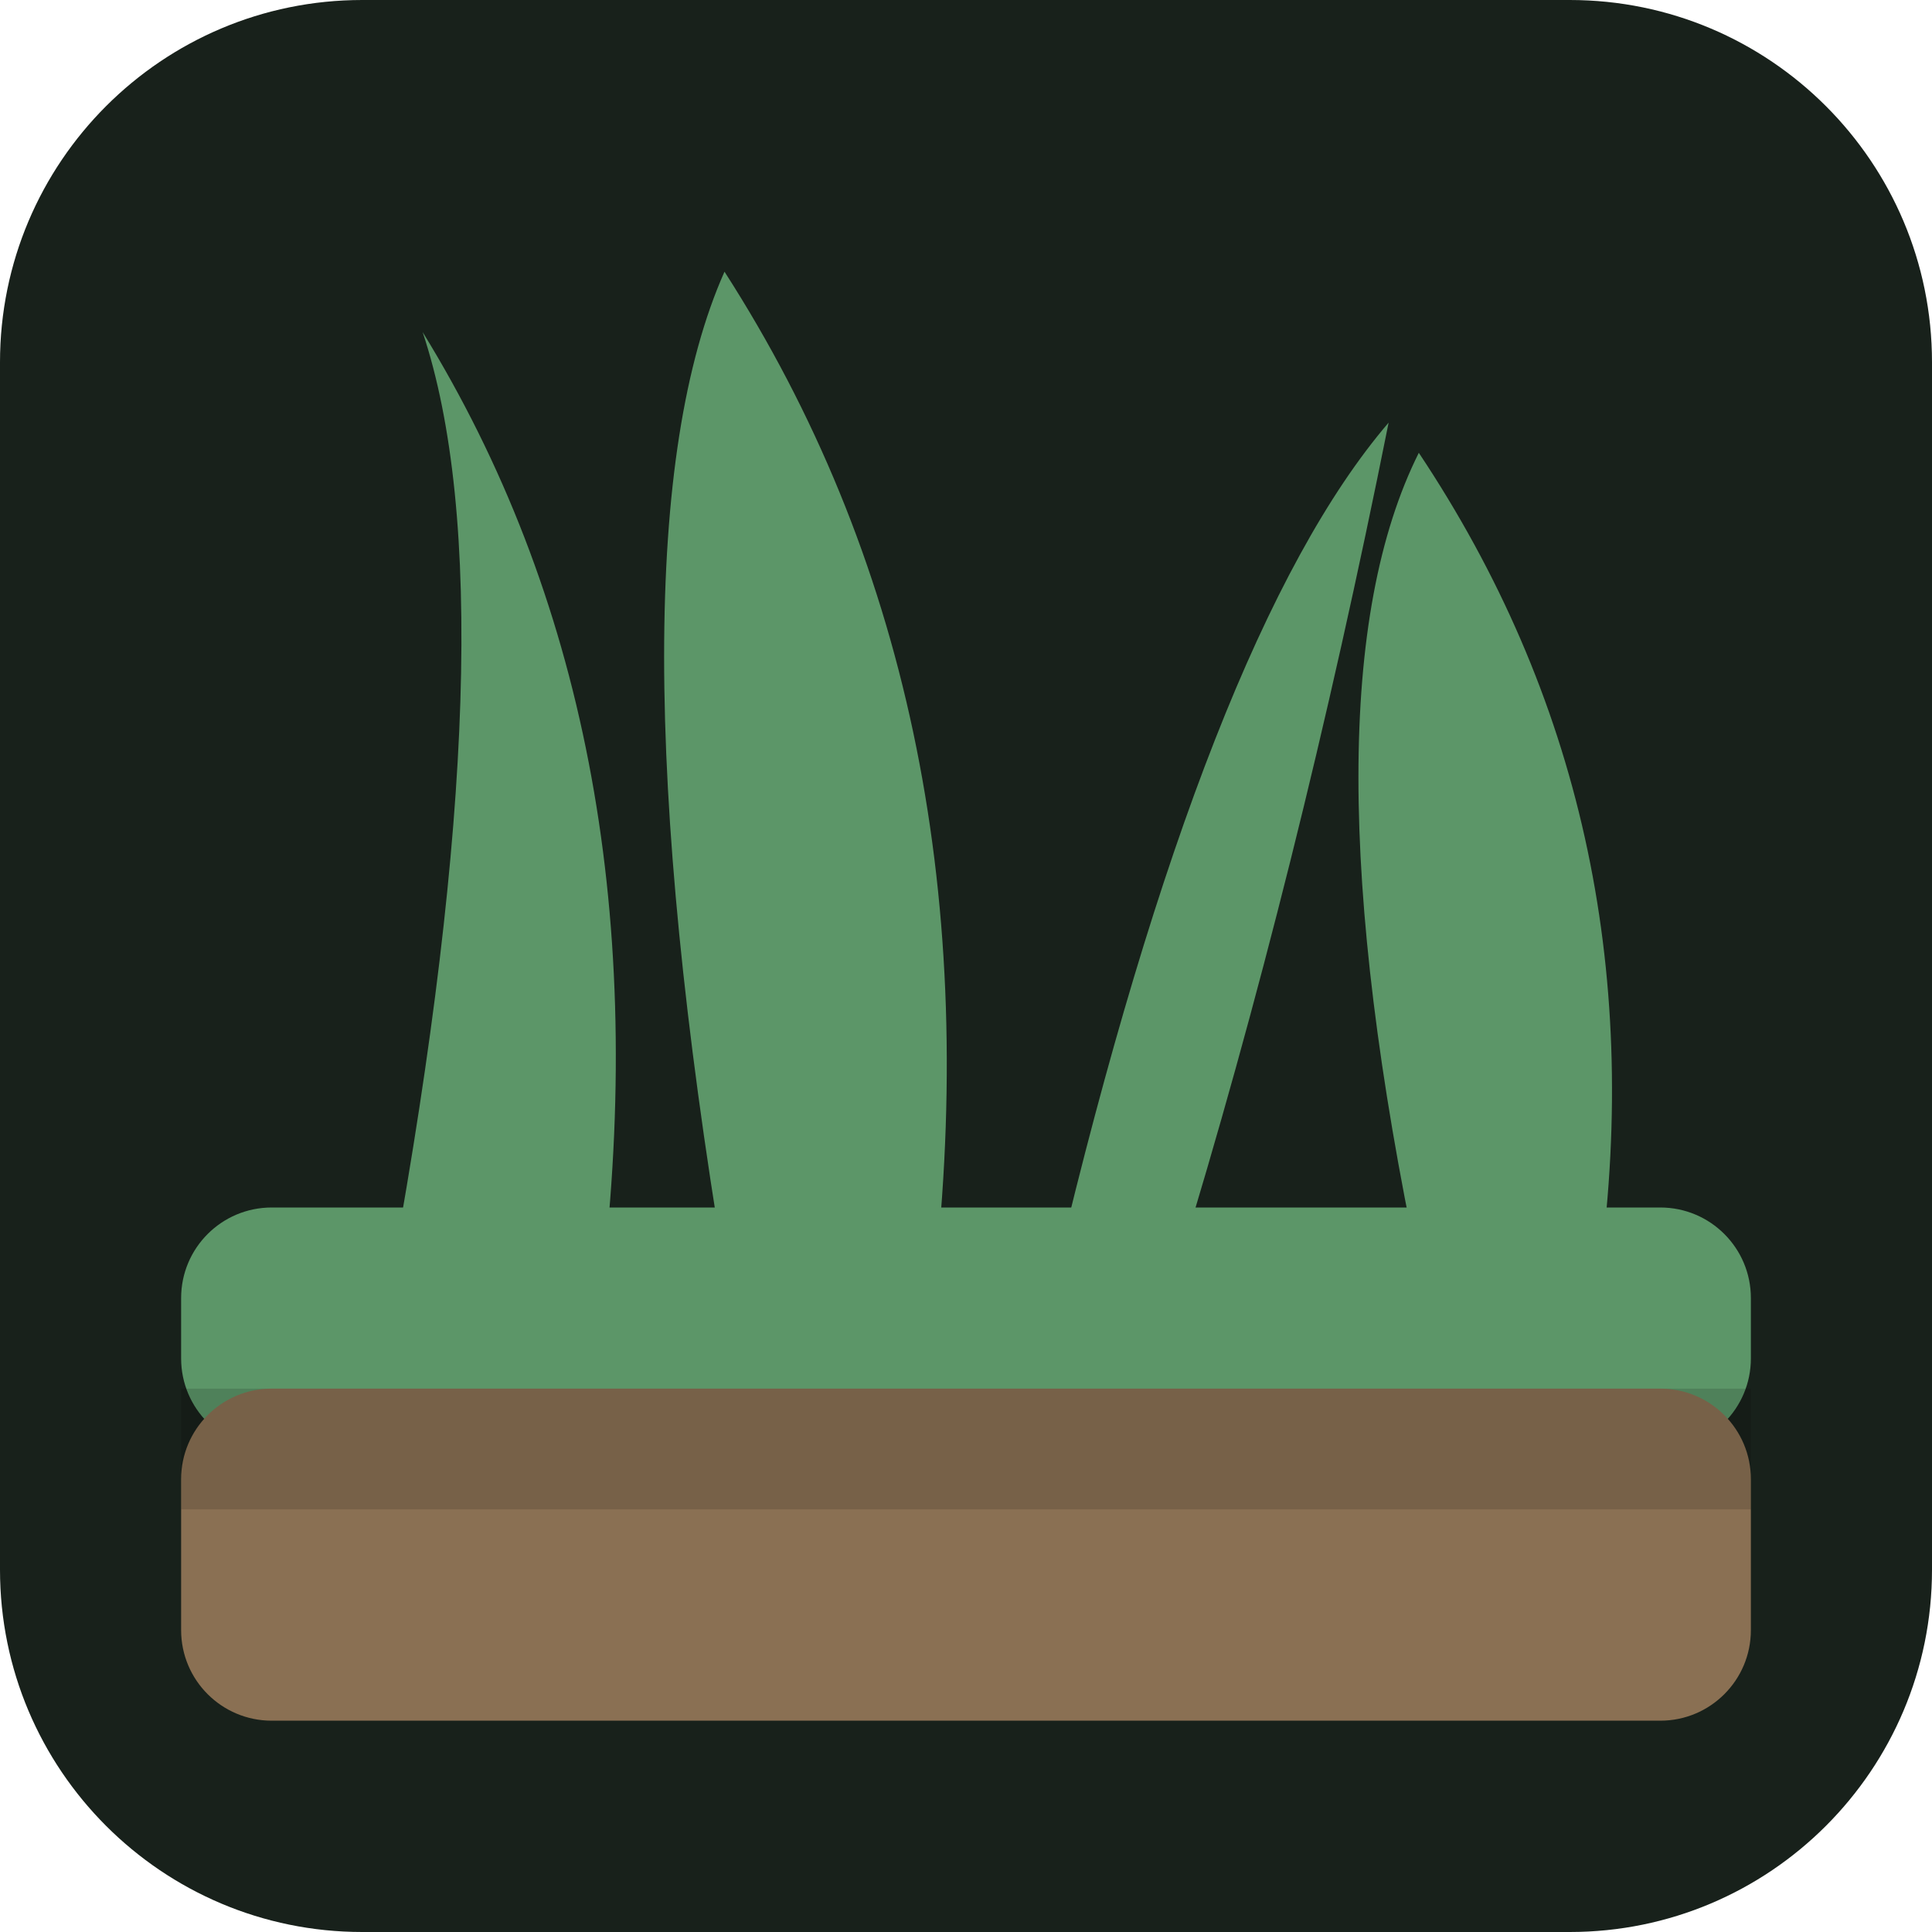
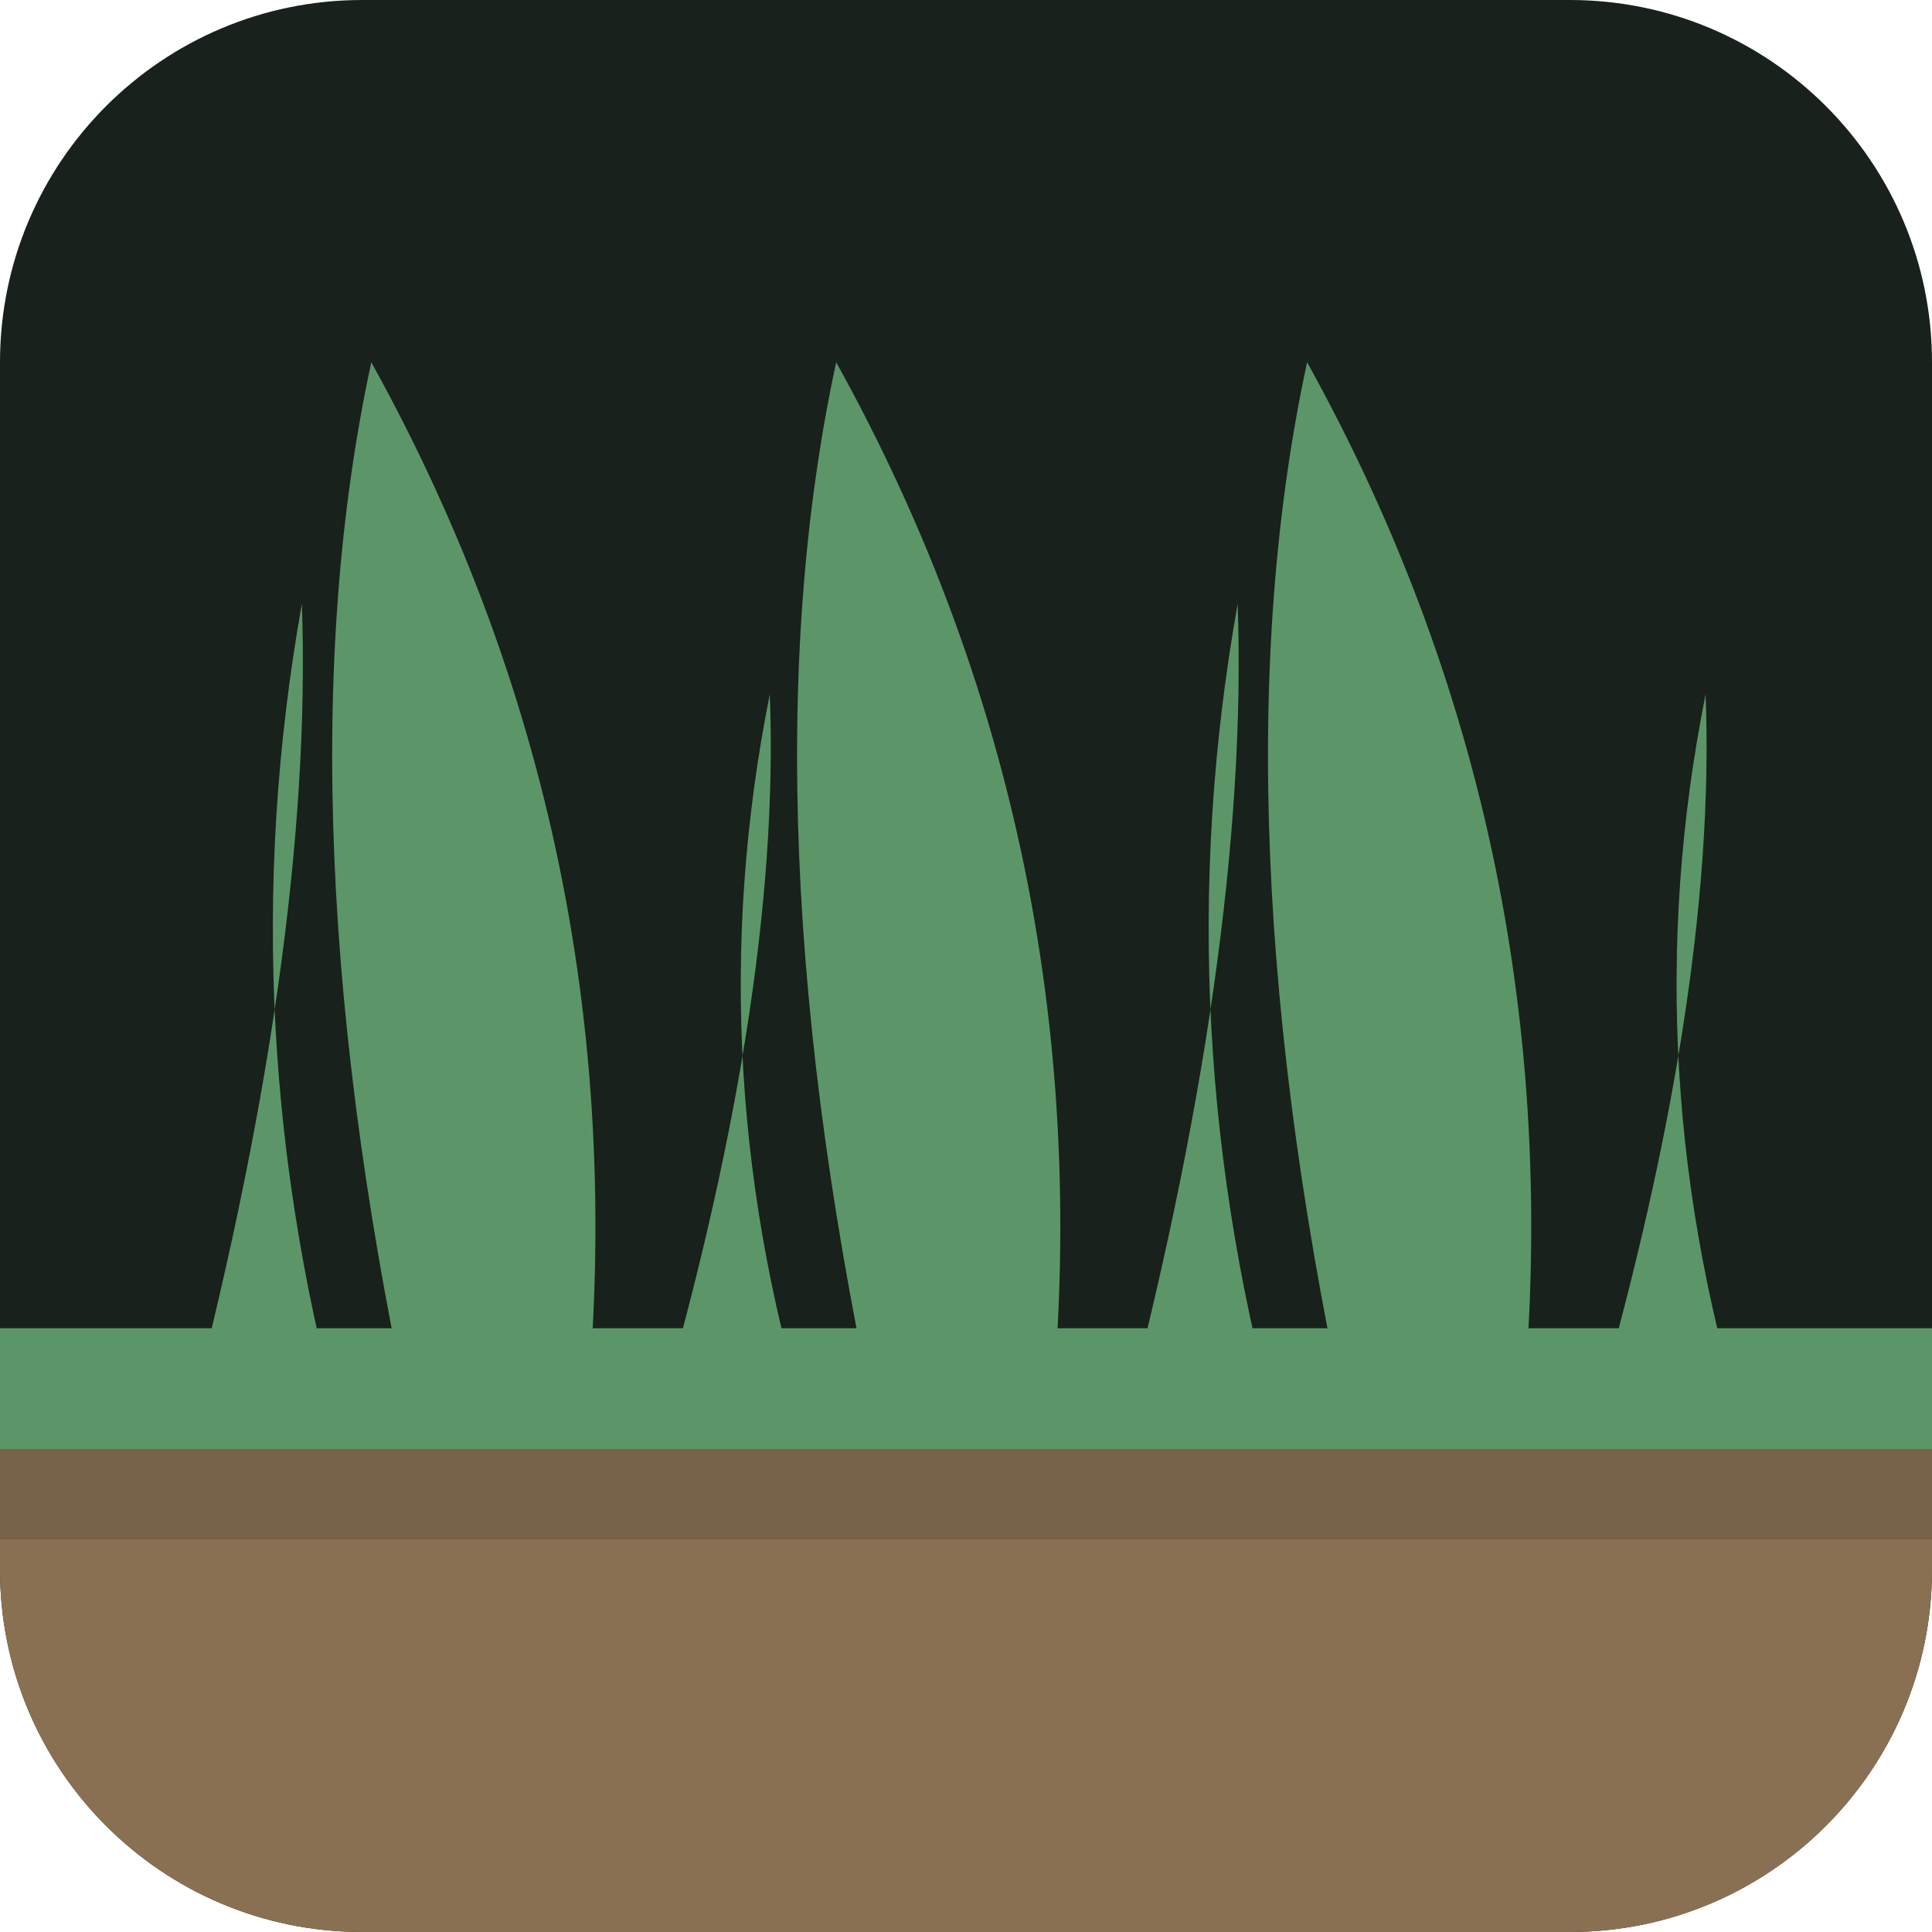
<svg xmlns="http://www.w3.org/2000/svg" viewBox="0 0 64 64">
-   <rect width="64" height="64" rx="12" fill="#18211B" />
-   <g fill="#5C9668">
-     <path d="M13 42q4-22 1-31q8 13 6 31z" />
-     <path d="M24 42q-4-24 0-33q9 14 7 33z" />
-     <path d="M35 42q5-21 11-28q-3 15-7 28z" />
-     <path d="M47 42q-4-19 0-27q8 12 6 27z" />
+   <defs>
+     <clipPath id="lawnClip">
+       <rect width="64" height="64" rx="12" />
+     </clipPath>
+   </defs>
+   <g clip-path="url(#lawnClip)">
+     <rect width="64" height="64" fill="#18211B" />
+     <g fill="#5C9668">
+       <path d="M6 48q4.4-16.5 4-28q-2.5 14 1.5 28z" />
+       <path d="M13.8 48q-4.7-21.2-1.5-36q9.2 16.6 7 36z" />
+       <path d="M21.5 48q4.4-14.8 4-25q-2.5 12.5 1.5 25z" />
+       <path d="M29.2 48q-4.7-21.2-1.5-36q9.2 16.6 7 36z" />
+       <path d="M37 48q4.4-16.5 4-28q-2.5 14 1.5 28z" />
+       <path d="M44.8 48q-4.7-21.2-1.5-36q9.2 16.6 7 36z" />
+       <path d="M52.5 48q4.4-14.8 4-25q-2.5 12.5 1.5 25z" />
+     </g>
+     <rect y="44" width="64" height="6" fill="#5C9668" />
+     <rect y="48" width="64" height="16" fill="#8A7053" />
+     <rect y="48" width="64" height="3" fill="#000" opacity=".13" />
  </g>
-   <rect x="6" y="40" width="52" height="8" rx="3" fill="#5C9668" />
-   <rect x="6" y="46" width="52" height="11" rx="3" fill="#8A7053" />
-   <rect x="6" y="46" width="52" height="4" fill="#000" opacity=".14" />
</svg>
